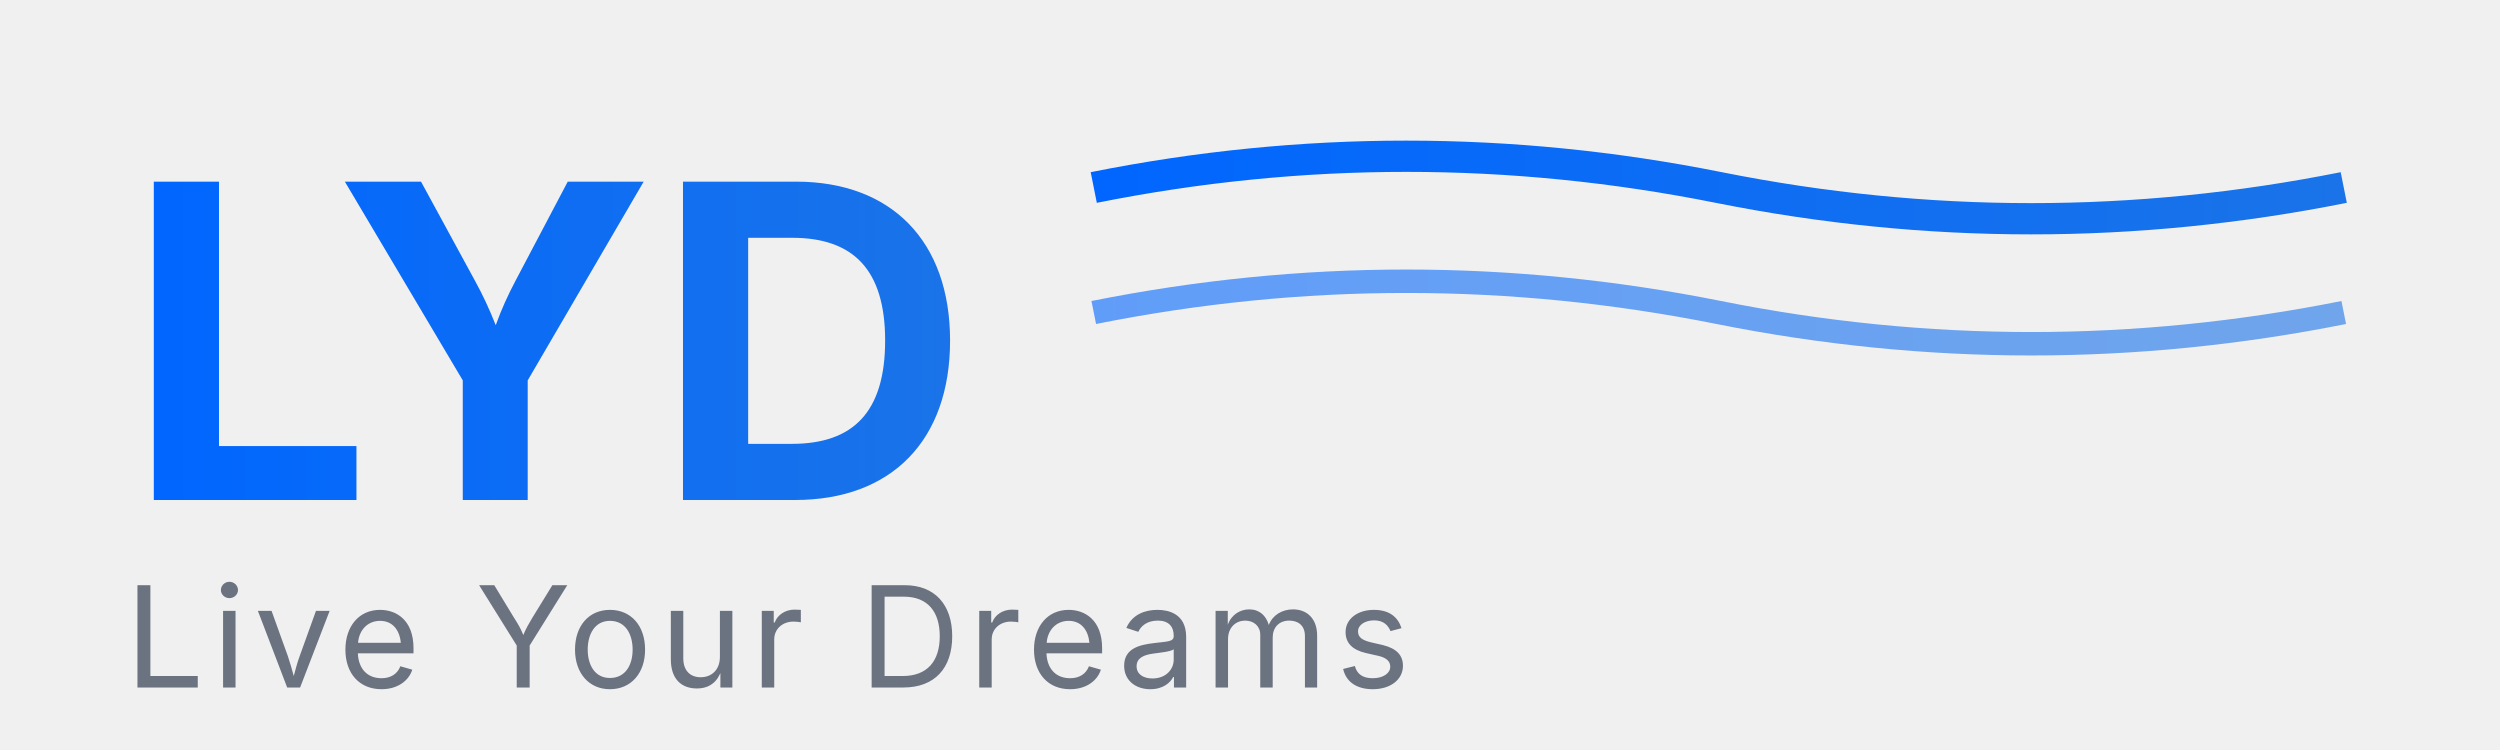
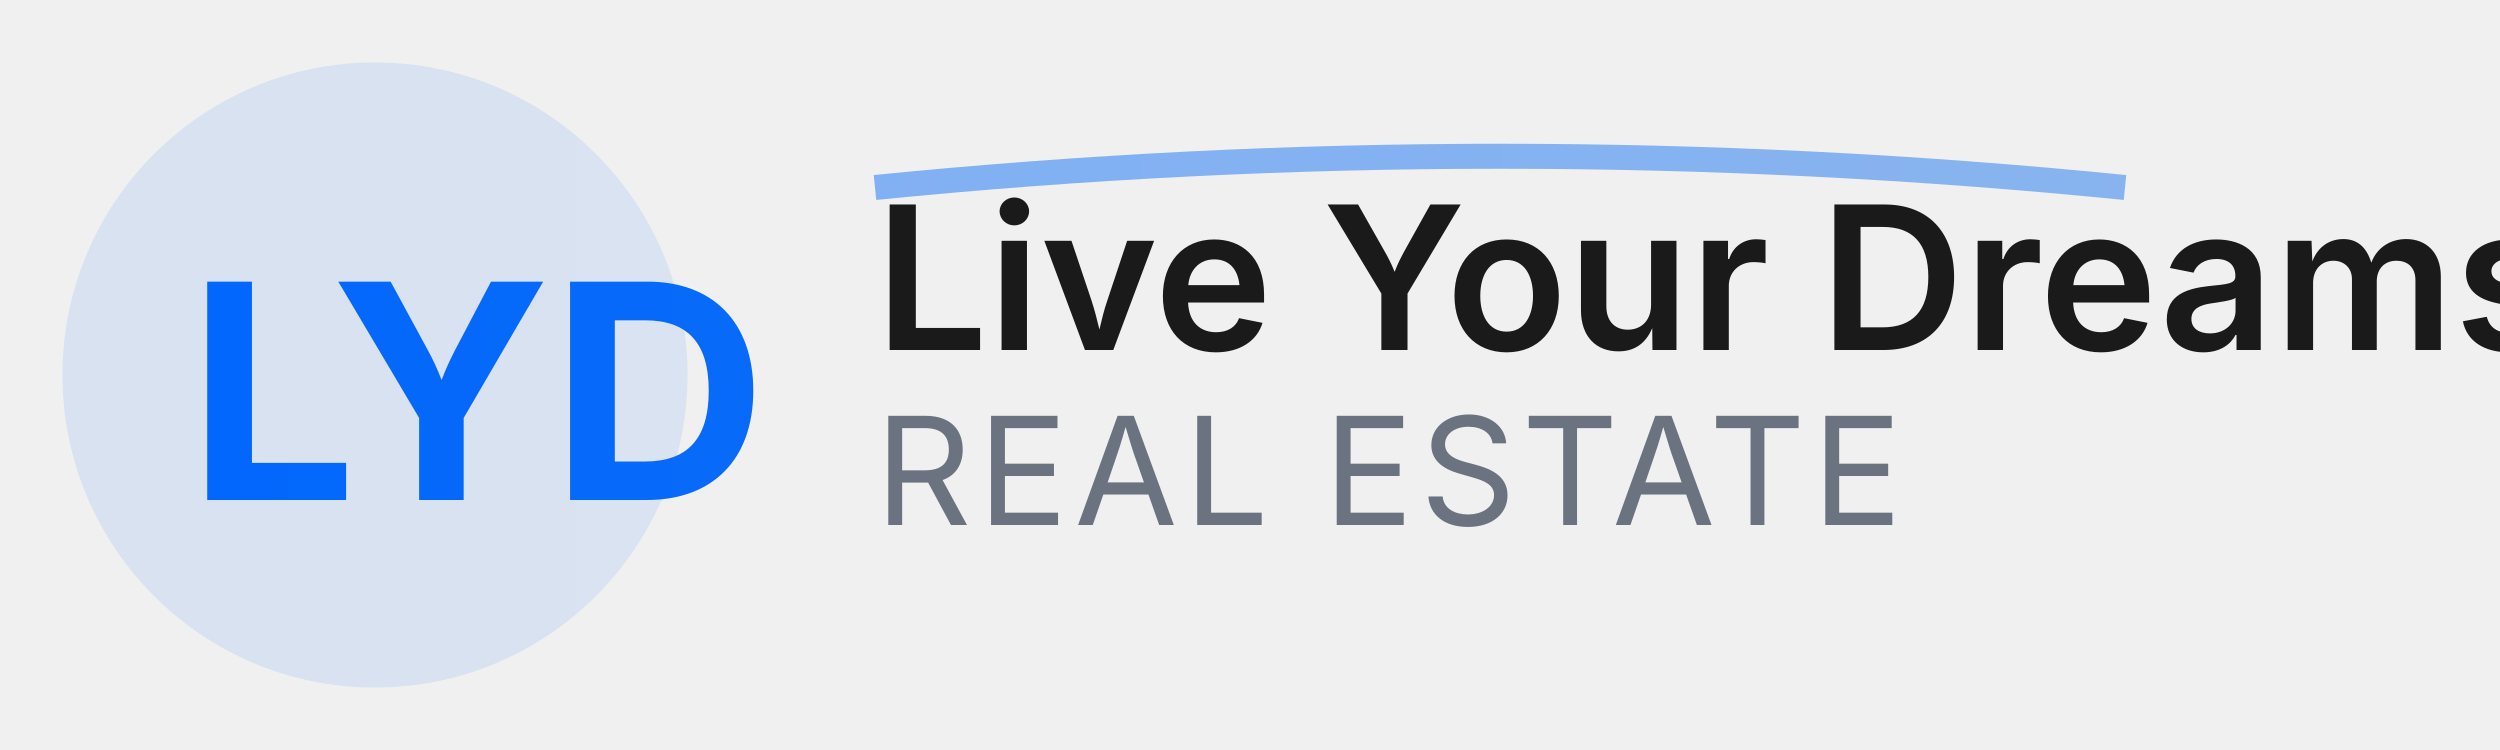
- <svg xmlns="http://www.w3.org/2000/svg" width="160" height="48" viewBox="0 0 160 48" fill="none">
+ <svg xmlns="http://www.w3.org/2000/svg" width="200" height="60" viewBox="0 0 200 60" fill="none">
  <defs>
-     <linearGradient id="lyd-gradient" x1="0%" y1="0%" x2="100%" y2="0%">
-       <stop offset="0%" style="stop-color:#0066ff;stop-opacity:1" />
-       <stop offset="100%" style="stop-color:#1a73e8;stop-opacity:1" />
+     <linearGradient id="paint0_linear_1_2" x1="0" y1="30" x2="200" y2="30" gradientUnits="userSpaceOnUse">
+       <stop stop-color="#0066FF" />
+       <stop offset="1" stop-color="#1A73E8" />
+     </linearGradient>
+     <linearGradient id="paint1_linear_1_3" x1="0" y1="30" x2="200" y2="30" gradientUnits="userSpaceOnUse">
+       <stop stop-color="#0066FF" stop-opacity="0.8" />
+       <stop offset="1" stop-color="#1A73E8" stop-opacity="0.8" />
    </linearGradient>
  </defs>
-   <text x="8" y="32" font-family="Inter, sans-serif" font-weight="700" font-size="28" fill="url(#lyd-gradient)">LYD</text>
-   <text x="8" y="44" font-family="Inter, sans-serif" font-weight="400" font-size="9" fill="#6b7280" letter-spacing="0.5">Live Your Dreams</text>
-   <path d="M70 12 Q90 8, 110 12 Q130 16, 150 12" stroke="url(#lyd-gradient)" stroke-width="2" fill="none" />
-   <path d="M70 20 Q90 16, 110 20 Q130 24, 150 20" stroke="url(#lyd-gradient)" stroke-width="1.5" fill="none" opacity="0.6" />
+   <g clipPath="url(#clip0_1_2)">
+     <circle cx="30" cy="30" r="25" fill="url(#paint0_linear_1_2)" fill-opacity="0.1" />
+     <text x="15" y="40" font-family="Inter, system-ui, sans-serif" font-weight="700" font-size="24" fill="url(#paint0_linear_1_2)">LYD</text>
+     <text x="70" y="28" font-family="Inter, system-ui, sans-serif" font-weight="600" font-size="16" fill="#1a1a1a">Live Your Dreams</text>
+     <text x="70" y="42" font-family="Inter, system-ui, sans-serif" font-weight="400" font-size="12" fill="#6b7280" letter-spacing="0.5px">REAL ESTATE</text>
+     <path d="M70 15 Q120 10, 170 15" stroke="url(#paint1_linear_1_3)" stroke-width="2" fill="none" opacity="0.6" />
+   </g>
+   <defs>
+     <clipPath id="clip0_1_2">
+       <rect width="200" height="60" fill="white" />
+     </clipPath>
+   </defs>
</svg>
